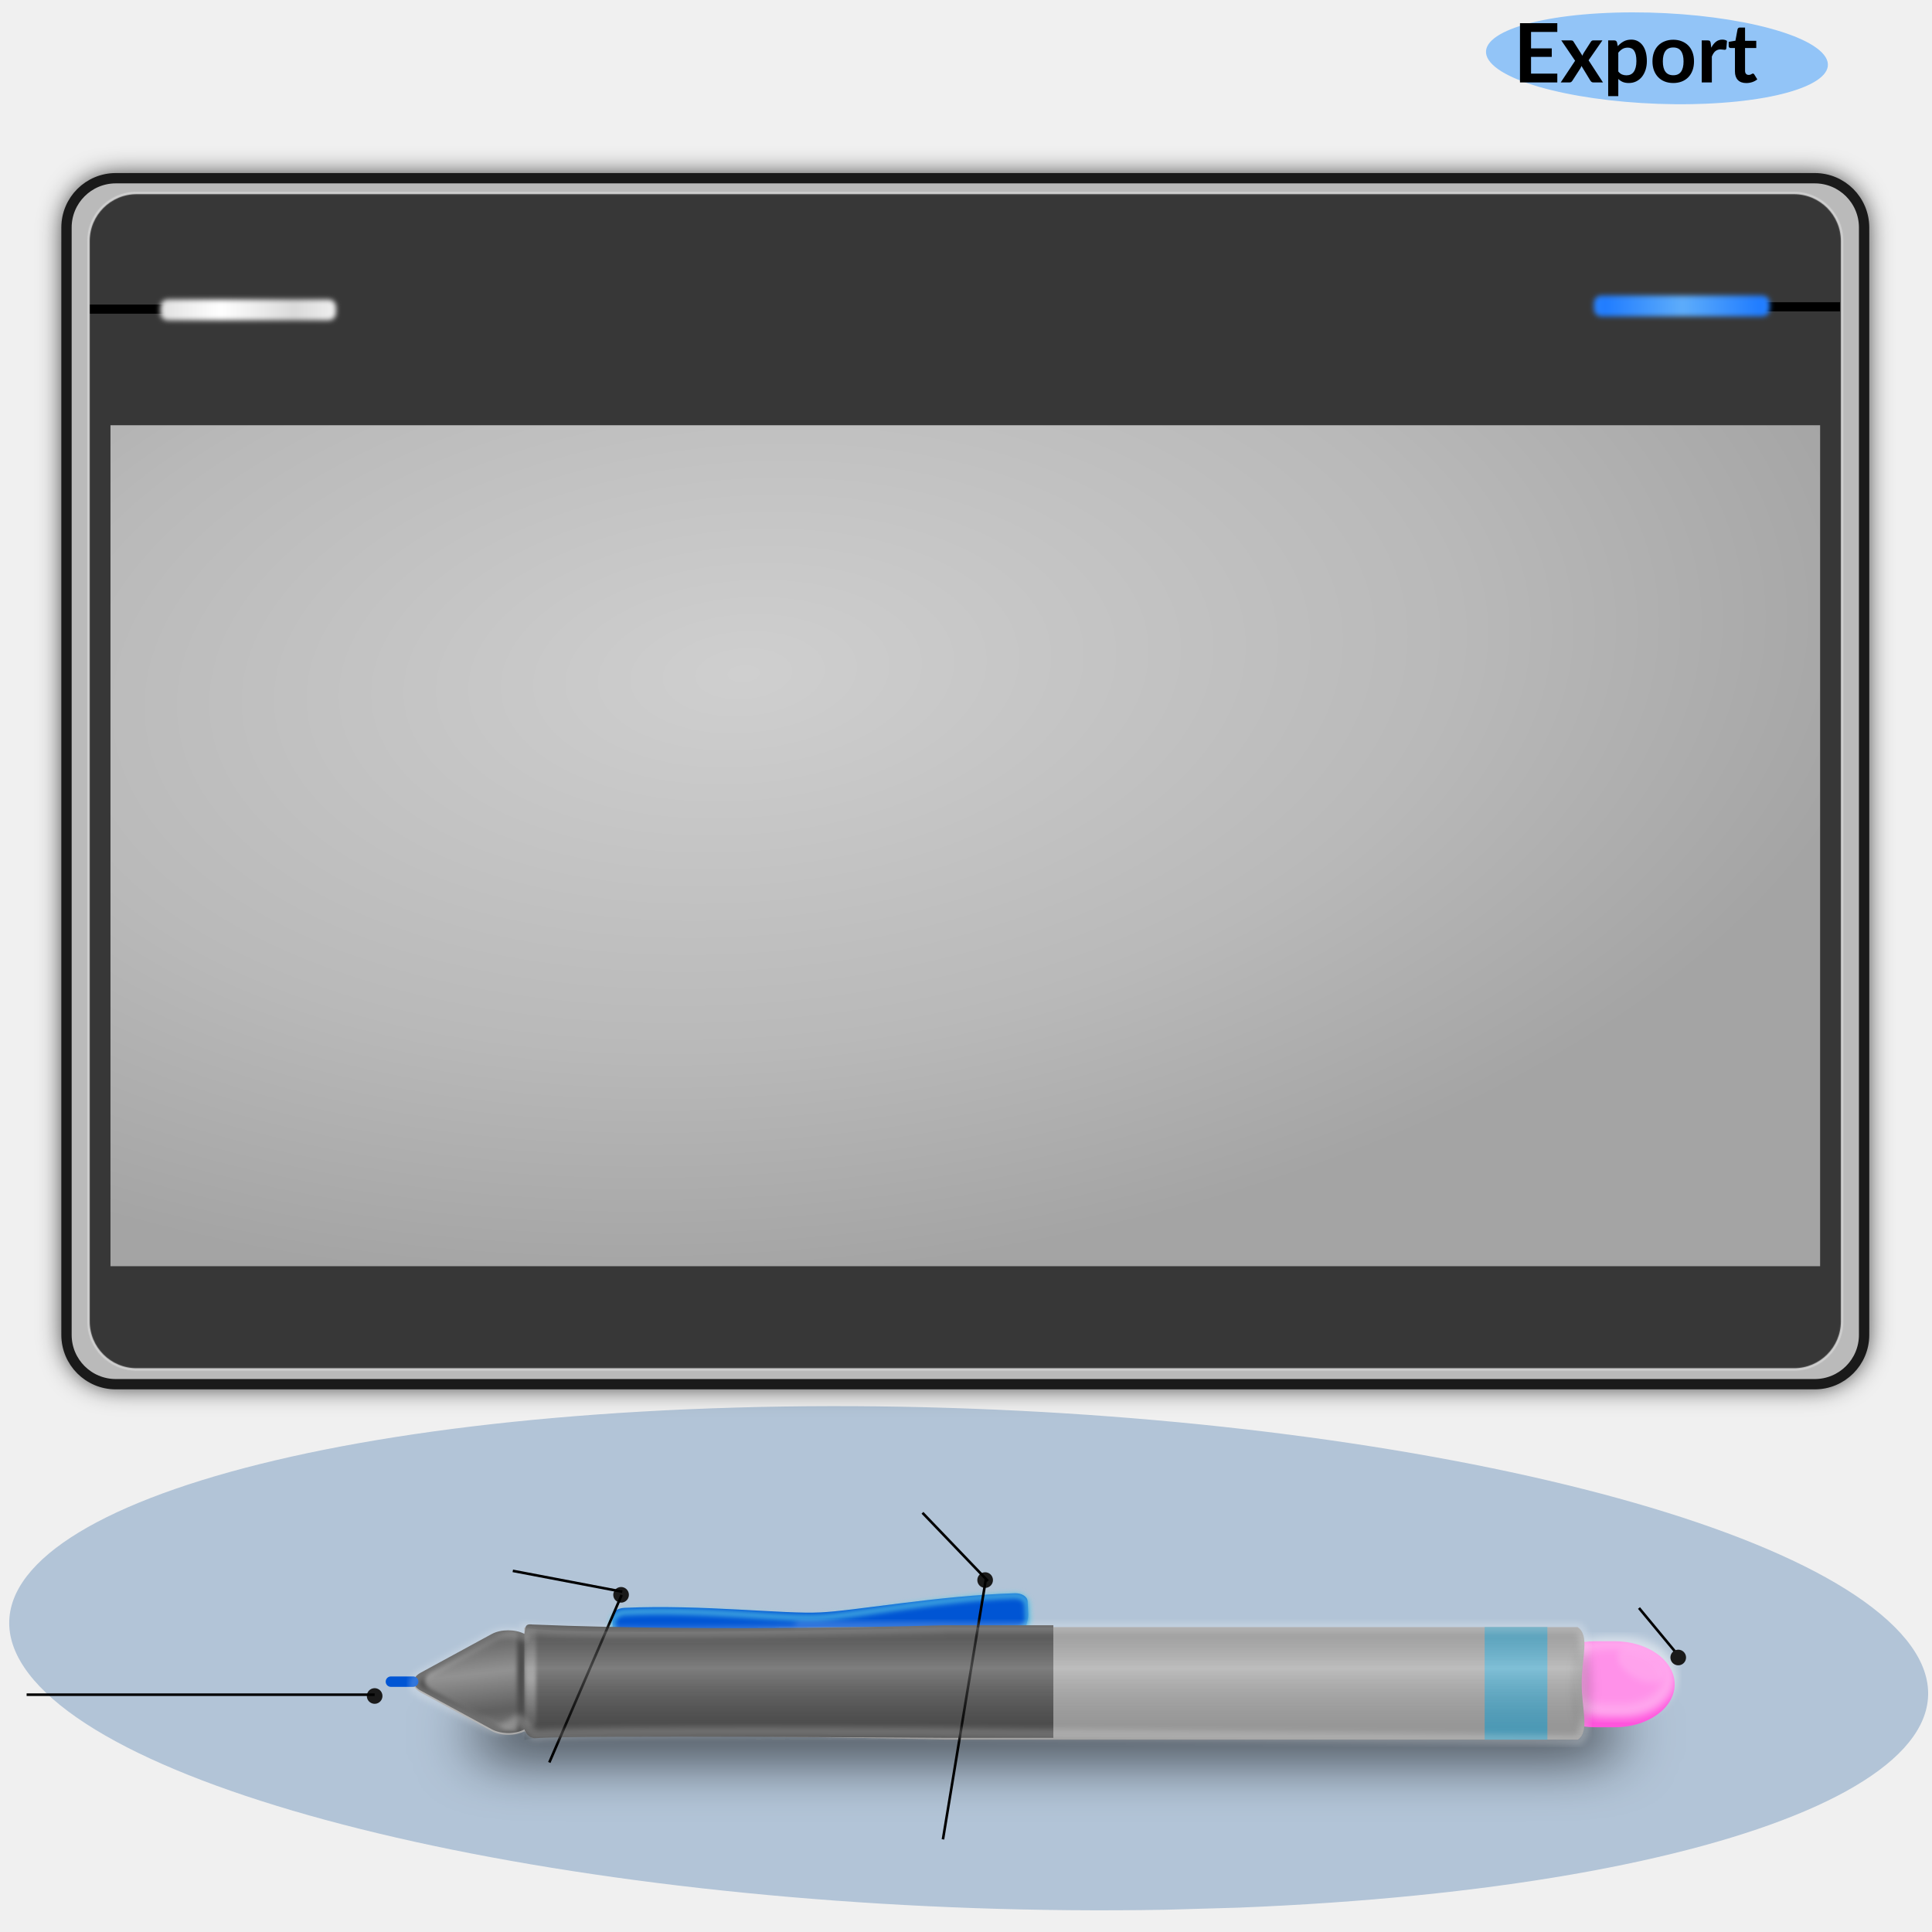
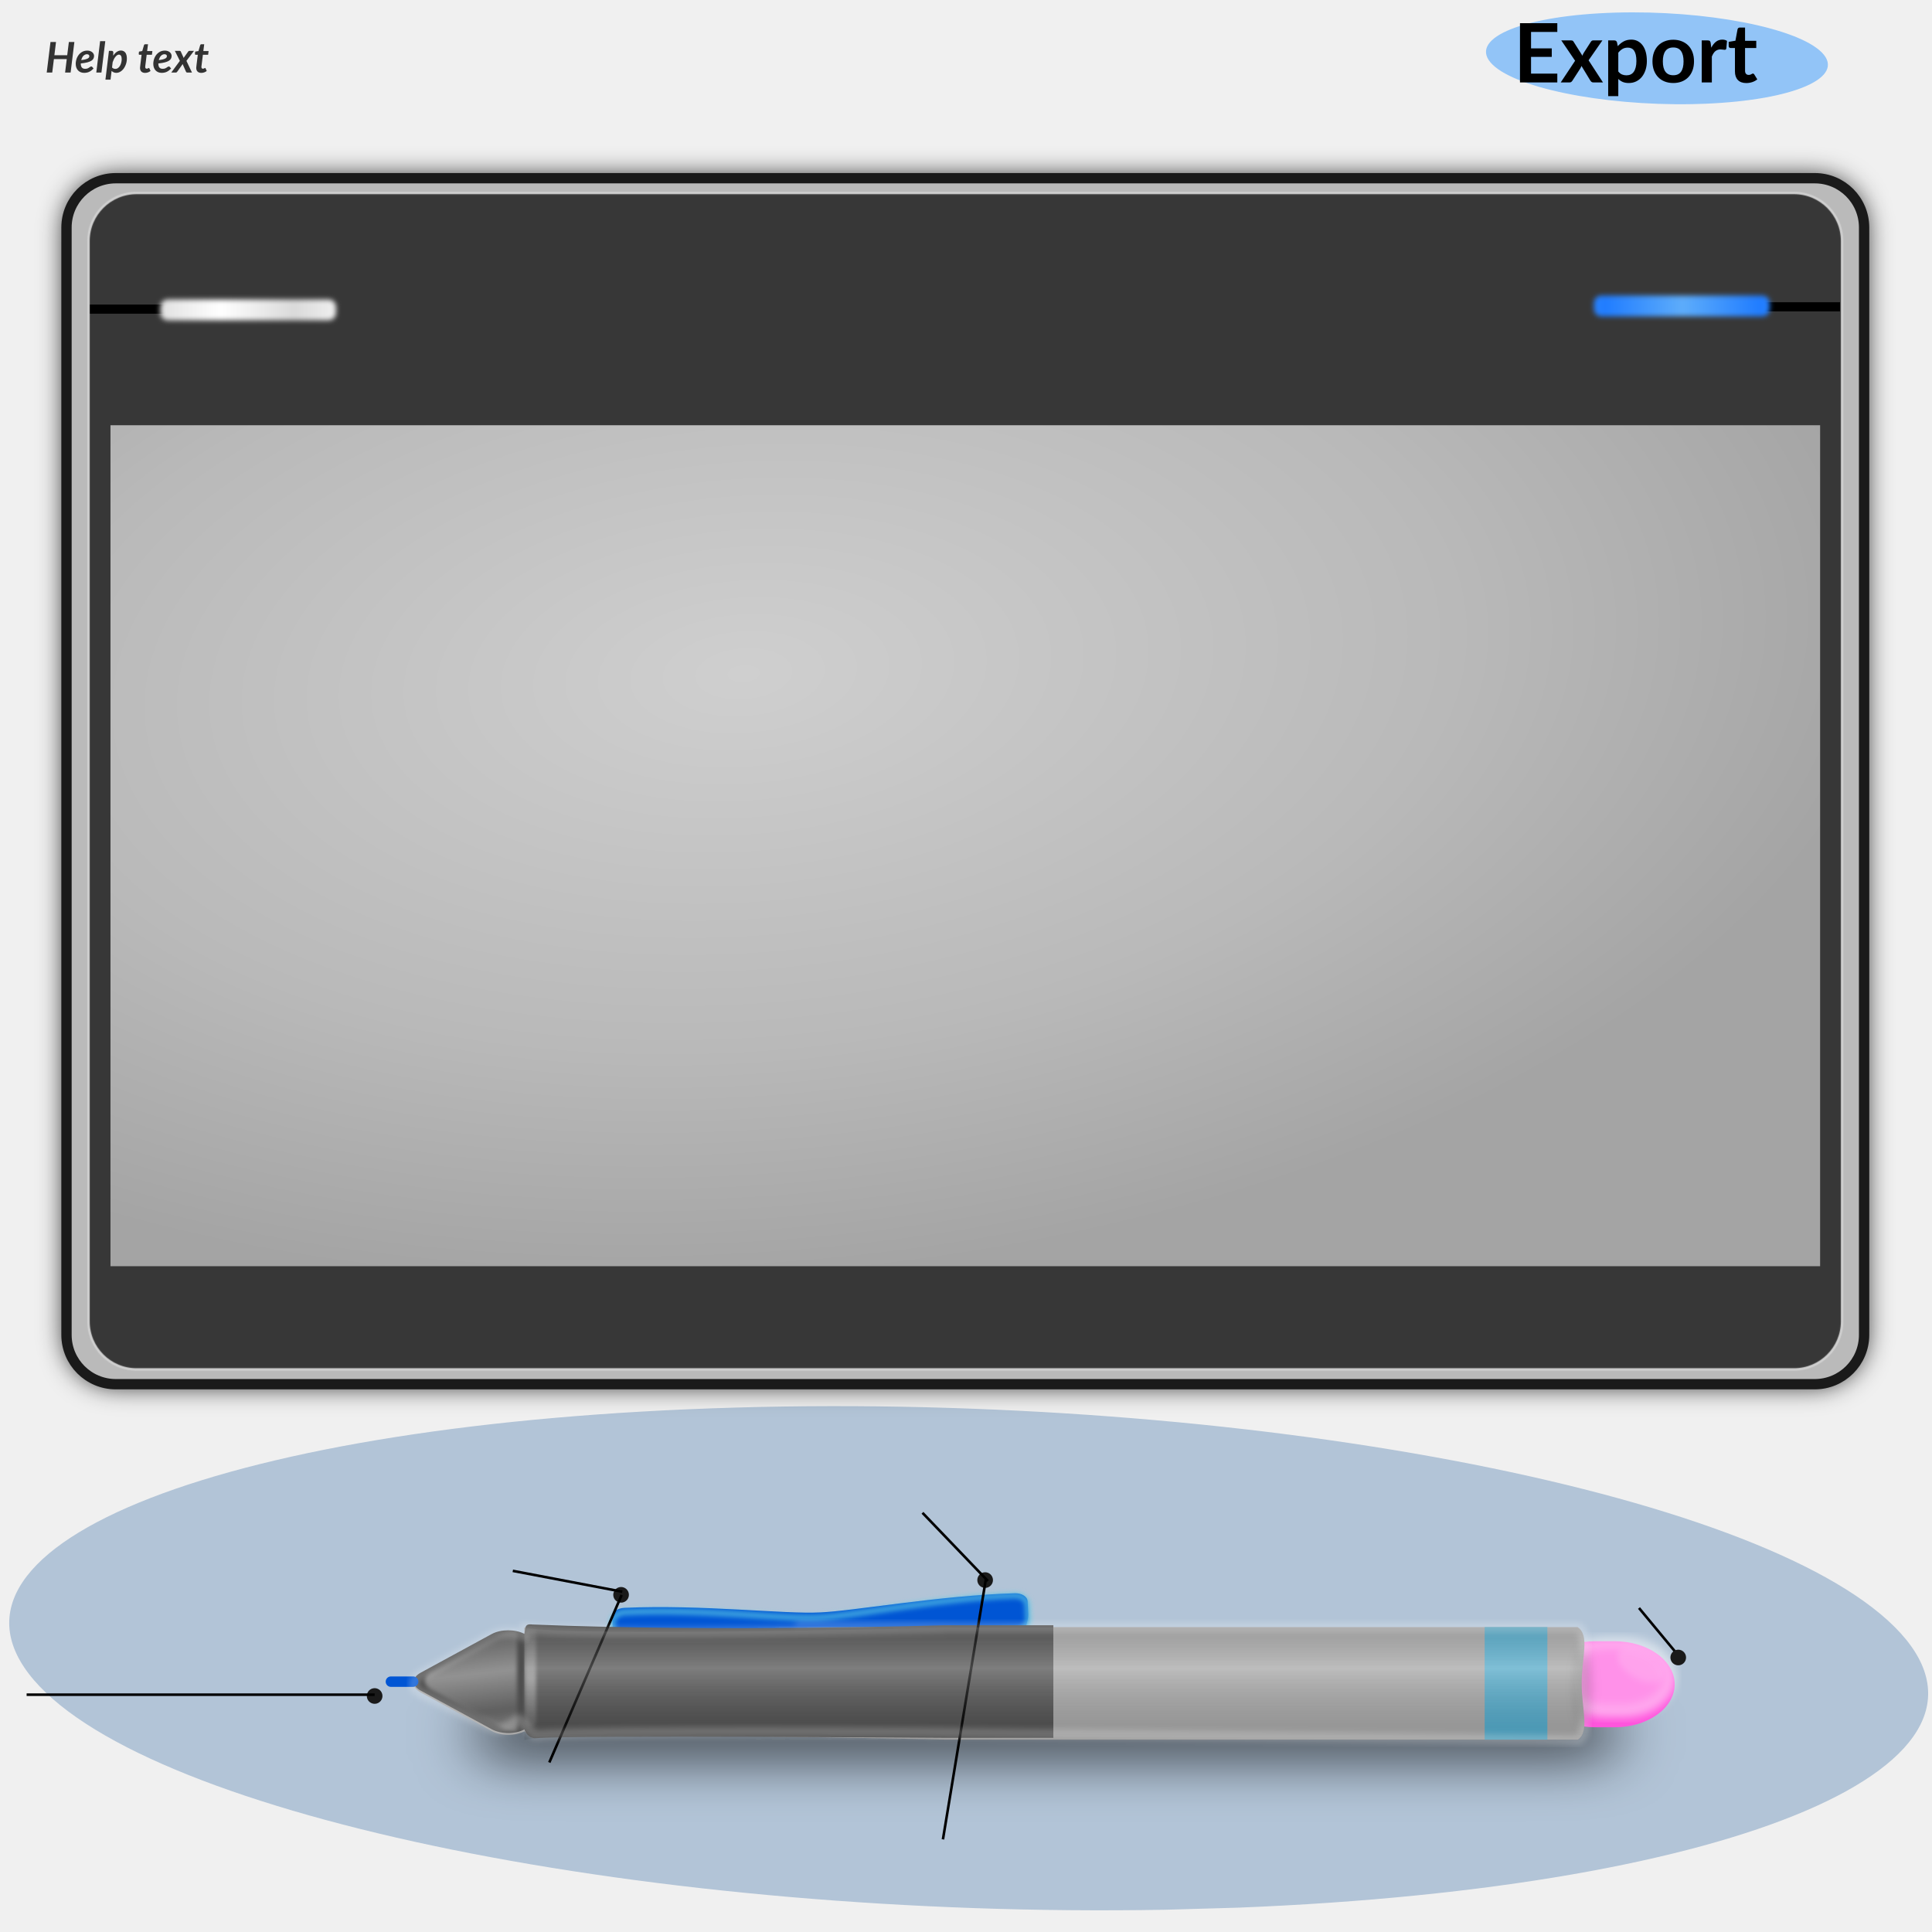
<svg xmlns="http://www.w3.org/2000/svg" xmlns:xlink="http://www.w3.org/1999/xlink" width="800" height="800" viewBox="0 0 800 800" id="svg2" version="1.1">
  <defs id="defs4">
    <linearGradient id="linearGradient4451">
      <stop style="stop-color:#ffffff;stop-opacity:1;" offset="0" id="stop4453" />
      <stop style="stop-color:#ffffff;stop-opacity:0;" offset="1" id="stop4455" />
    </linearGradient>
    <linearGradient id="linearGradient4398">
      <stop style="stop-color:#ffffff;stop-opacity:0.234" offset="0" id="stop4400" />
      <stop style="stop-color:#ffffff;stop-opacity:0.929" offset="1" id="stop4402" />
    </linearGradient>
    <linearGradient id="linearGradient4314">
      <stop id="stop4334" offset="0" style="stop-color:#ffffff;stop-opacity:1" />
      <stop id="stop4336" offset="1" style="stop-color:#dadada;stop-opacity:1" />
    </linearGradient>
    <linearGradient id="linearGradient4338">
      <stop style="stop-color:#5dacfb;stop-opacity:1" offset="0" id="stop4316" />
      <stop style="stop-color:#207cff;stop-opacity:1" offset="1" id="stop4318" />
    </linearGradient>
    <linearGradient id="linearGradient4431">
      <stop style="stop-color:#cfcfcf;stop-opacity:1" offset="0" id="stop4433" />
      <stop id="stop4255" offset="0.614" style="stop-color:#b9b9b9;stop-opacity:1;" />
      <stop style="stop-color:#a4a4a4;stop-opacity:1" offset="1" id="stop4435" />
    </linearGradient>
    <linearGradient id="linearGradient4429">
      <stop style="stop-color:#ffffff;stop-opacity:1" offset="0" id="stop4417" />
      <stop style="stop-color:#ffffff;stop-opacity:0" offset="1" id="stop4419" />
    </linearGradient>
    <linearGradient id="linearGradient4407">
      <stop style="stop-color:#ffffff;stop-opacity:0.655" offset="0" id="stop4409" />
      <stop style="stop-color:#000000;stop-opacity:0.196" offset="1" id="stop4411" />
    </linearGradient>
    <linearGradient xlink:href="#linearGradient4398" id="linearGradient4405" x1="202.055" y1="1003.105" x2="203.726" y2="1018.145" gradientUnits="userSpaceOnUse" spreadMethod="reflect" gradientTransform="matrix(1.068605,0,0,1.068605,-15.73348,-143.0534)" />
    <radialGradient xlink:href="#linearGradient4429" id="radialGradient4421" cx="652.5" cy="931.091" fx="652.5" fy="931.091" r="12.357" gradientTransform="matrix(1.297488,0.1281389,-0.1065253,1.211923,-69.90062,-118.5105)" gradientUnits="userSpaceOnUse" />
    <radialGradient xlink:href="#linearGradient4431" id="radialGradient4439" cx="323.838" cy="455.509" fx="323.838" fy="455.509" r="331.24" gradientTransform="matrix(1.449496,-0.1112213,0.05797032,0.7555008,-187.8531,223.194)" gradientUnits="userSpaceOnUse" />
    <filter style="color-interpolation-filters:sRGB" id="filter4377" x="-0.062" width="1.124" y="-1.954" height="4.909">
      <feGaussianBlur stdDeviation="11.516" id="feGaussianBlur4379" />
    </filter>
    <filter style="color-interpolation-filters:sRGB" id="filter4771" x="-0.006" width="1.012" y="-0.06" height="1.121">
      <feGaussianBlur stdDeviation="1.121" id="feGaussianBlur4773" />
    </filter>
    <filter style="color-interpolation-filters:sRGB" id="filter4304" x="-0.045" width="1.091" y="-0.278" height="1.556">
      <feGaussianBlur stdDeviation="0.936" id="feGaussianBlur4306" />
    </filter>
    <linearGradient xlink:href="#linearGradient4314" id="linearGradient4320" x1="110.639" y1="280.662" x2="139.121" y2="280.662" gradientUnits="userSpaceOnUse" spreadMethod="reflect" />
    <linearGradient xlink:href="#linearGradient4338" id="linearGradient4330" gradientUnits="userSpaceOnUse" spreadMethod="reflect" x1="121.246" y1="281.924" x2="151.243" y2="281.167" />
    <linearGradient xlink:href="#linearGradient4407" id="linearGradient4350" gradientUnits="userSpaceOnUse" gradientTransform="matrix(1.068605,0,0,1.068605,-20.27917,-141.7873)" spreadMethod="reflect" x1="564.27" y1="1015.253" x2="564.27" y2="1045.557" />
    <radialGradient xlink:href="#linearGradient4429" id="radialGradient4352" gradientUnits="userSpaceOnUse" gradientTransform="matrix(1.297488,0.1281389,-0.1065253,1.211923,-69.90062,-133.4315)" cx="652.5" cy="931.091" fx="652.5" fy="931.091" r="12.357" />
    <filter style="color-interpolation-filters:sRGB" id="filter4444" x="-0.052" width="1.104" y="-0.047" height="1.094">
      <feGaussianBlur stdDeviation="0.826" id="feGaussianBlur4446" />
    </filter>
    <linearGradient xlink:href="#linearGradient4451" id="linearGradient4457" x1="218.706" y1="947.433" x2="219.195" y2="922.936" gradientUnits="userSpaceOnUse" spreadMethod="reflect" />
    <filter style="color-interpolation-filters:sRGB" id="filter4507" x="-0.395" width="1.791" y="-0.045" height="1.09">
      <feGaussianBlur stdDeviation="0.749" id="feGaussianBlur4509" />
    </filter>
    <filter style="color-interpolation-filters:sRGB" id="filter4531" x="-0.018" width="1.035" y="-0.141" height="1.281">
      <feGaussianBlur stdDeviation="1.178" id="feGaussianBlur4533" />
    </filter>
    <filter style="color-interpolation-filters:sRGB" id="filter4727" x="-0.097" width="1.194" y="-0.157" height="1.314">
      <feGaussianBlur stdDeviation="2.331" id="feGaussianBlur4729" />
    </filter>
    <filter style="color-interpolation-filters:sRGB" id="filter4877" x="-0.887" width="2.774" y="-0.199" height="1.398">
      <feGaussianBlur stdDeviation="1.452" id="feGaussianBlur4879" />
    </filter>
    <filter style="color-interpolation-filters:sRGB" id="filter5187" x="-0.136" width="1.272" y="-0.183" height="1.366">
      <feGaussianBlur stdDeviation="1.157" id="feGaussianBlur5189" />
    </filter>
    <filter style="color-interpolation-filters:sRGB" id="filter5209" x="-0.018" width="1.036" y="-0.027" height="1.054">
      <feGaussianBlur stdDeviation="5.237" id="feGaussianBlur5211" />
    </filter>
    <filter style="color-interpolation-filters:sRGB" id="filter4260" x="-0.001" width="1.002" y="-0.001" height="1.003">
      <feGaussianBlur stdDeviation="0.303" id="feGaussianBlur4262" />
    </filter>
  </defs>
  <g id="layer1" transform="translate(0,-252.3622)">
    <path transform="matrix(0.9995337,0.03053592,0.08842704,0.9960827,0,0)" d="M 391.179,1035.258 A 397.283,104.078 0 0 1 -70.371,953.9 397.283,104.078 0 0 1 231.07,831.413 397.283,104.078 0 0 1 704.449,907.964 397.283,104.078 0 0 1 421.584,1033.455" id="path5191" style="opacity:1;fill:#8facc9;fill-opacity:0.637;fill-rule:nonzero;stroke:none;stroke-width:1.5;stroke-linecap:round;stroke-linejoin:round;stroke-miterlimit:4;stroke-dasharray:none;stroke-dashoffset:0;stroke-opacity:1" />
    <path style="opacity:1;fill:#5dacfb;fill-opacity:0.637;fill-rule:nonzero;stroke:none;stroke-width:1.5;stroke-linecap:round;stroke-linejoin:round;stroke-miterlimit:4;stroke-dasharray:none;stroke-dashoffset:0;stroke-opacity:1" id="path4340" d="m 677.134,275.367 a 70.792,18.963 0 0 1 -82.243,-14.823 70.792,18.963 0 0 1 53.714,-22.317 70.792,18.963 0 0 1 84.351,13.947 70.792,18.963 0 0 1 -50.404,22.864" transform="matrix(0.9995123,0.03122797,0.08648036,0.9962536,0,0)" />
    <rect rx="19.104" ry="19.104" y="348.076" x="51.429" height="467.312" width="696.559" id="rect4205" style="opacity:1;fill:#000000;fill-opacity:1;stroke:none;stroke-width:4;stroke-linecap:round;stroke-linejoin:round;stroke-miterlimit:4;stroke-dasharray:none;stroke-dashoffset:0;stroke-opacity:1;filter:url(#filter5209)" transform="matrix(1.068605,0,0,1.068605,-27.42203,-45.79949)" />
    <rect style="opacity:1;fill:#bababa;fill-opacity:1;stroke:#1a1a1a;stroke-width:4.274;stroke-linecap:round;stroke-linejoin:round;stroke-miterlimit:4;stroke-dasharray:none;stroke-dashoffset:0;stroke-opacity:1" id="rect4136" width="744.347" height="499.372" x="27.535" y="326.157" ry="20.415" rx="20.415" />
    <rect rx="19.916" ry="19.916" y="332.267" x="36.642" height="487.152" width="726.133" id="rect4138" style="opacity:1;fill:#373737;fill-opacity:1;stroke:#d0d0d0;stroke-width:1;stroke-linecap:round;stroke-linejoin:round;stroke-miterlimit:4;stroke-dasharray:none;stroke-dashoffset:0;stroke-opacity:1;filter:url(#filter4260)" />
    <rect style="opacity:1;fill:url(#radialGradient4439);fill-opacity:1;stroke:none;stroke-width:3.902;stroke-linecap:round;stroke-linejoin:round;stroke-miterlimit:4;stroke-dasharray:none;stroke-dashoffset:0;stroke-opacity:1" id="rect4140" width="707.929" height="348.233" x="45.744" y="428.441" ry="0" rx="0" />
    <path id="path4535" d="m 258.488,918.14 c 32.342,-1.444 66.293,2.671 81.11,1.883 13.236,-0.495 49.334,-6.998 80.621,-7.935 2.835,-0.085 5.194,1.373 5.29,3.316 l 0.276,5.546 c 0.097,1.943 -2.105,10.498 -4.941,10.485 l -161.73,-0.734 c -2.836,-0.013 -5.194,-1.373 -5.29,-3.316 l -0.276,-5.546 c -0.097,-1.943 2.108,-3.573 4.941,-3.699 z" style="opacity:1;fill:#0055d4;fill-opacity:1;stroke:none;stroke-width:1.5;stroke-linecap:round;stroke-linejoin:round;stroke-miterlimit:4;stroke-dasharray:none;stroke-dashoffset:0;stroke-opacity:1" />
    <rect style="opacity:0.96;fill:#000000;fill-opacity:1;fill-rule:nonzero;stroke:none;stroke-width:4;stroke-linecap:round;stroke-linejoin:round;stroke-miterlimit:4;stroke-dasharray:none;stroke-dashoffset:0;stroke-opacity:1;filter:url(#filter4377)" id="rect4351" width="446.487" height="14.142" x="201.02" y="943.278" rx="19.104" ry="14.142" transform="matrix(1.068605,0,0,1.068605,-20.27917,-45.79949)" />
    <rect style="opacity:1;fill:#ff55dd;fill-opacity:1;stroke:none;stroke-width:4;stroke-linecap:round;stroke-linejoin:round;stroke-miterlimit:4;stroke-dasharray:none;stroke-dashoffset:0;stroke-opacity:1" id="rect4167" width="57.638" height="35.622" x="635.816" y="931.968" rx="24.82" ry="24.82" />
    <path style="opacity:1;fill:#0055d4;fill-opacity:1;stroke:#5ecee6;stroke-width:1.5;stroke-linecap:round;stroke-linejoin:round;stroke-miterlimit:4;stroke-dasharray:none;stroke-dashoffset:0;stroke-opacity:1;filter:url(#filter4531)" d="m 260.87,904.595 c 30.265,-1.559 62.036,2.884 75.902,2.032 12.386,-0.535 46.167,-7.554 75.445,-8.564 2.653,-0.092 4.86,1.482 4.951,3.58 l 0.258,5.986 c 0.091,2.098 -1.972,3.878 -4.624,3.993 l -151.347,6.532 c -2.652,0.115 -4.86,-1.482 -4.951,-3.58 l -0.258,-5.986 c -0.091,-2.098 1.973,-3.856 4.624,-3.993 z" id="rect4182" transform="matrix(1.068605,0,0,1.068605,-20.27917,-46.69235)" />
+ 
{{{BUTTONS}}}
    <path style="opacity:1;fill:#1a1a1a;fill-opacity:1;stroke:none;stroke-width:4;stroke-linecap:round;stroke-linejoin:round;stroke-miterlimit:4;stroke-dasharray:none;stroke-dashoffset:0;stroke-opacity:1" id="path4245" d="m 155.722,957.82 a 3.238,3.238 0 0 1 -3.762,-2.531 3.238,3.238 0 0 1 2.457,-3.811 3.238,3.238 0 0 1 3.859,2.382 3.238,3.238 0 0 1 -2.306,3.905" />
    <path style="fill:none;fill-rule:evenodd;stroke:#000000;stroke-width:1.069px;stroke-linecap:butt;stroke-linejoin:miter;stroke-opacity:1" d="m 11.025,954.096 144.107,0" id="path4247" />
    <path style="opacity:1;fill:#1a1a1a;fill-opacity:1;stroke:none;stroke-width:4;stroke-linecap:round;stroke-linejoin:round;stroke-miterlimit:4;stroke-dasharray:none;stroke-dashoffset:0;stroke-opacity:1" id="path4245-8" d="m 257.767,915.929 a 3.238,3.238 0 0 1 -3.762,-2.531 3.238,3.238 0 0 1 2.457,-3.811 3.238,3.238 0 0 1 3.859,2.382 3.238,3.238 0 0 1 -2.306,3.905" />
    <path d="m 408.516,909.822 a 3.238,3.238 0 0 1 -3.762,-2.531 3.238,3.238 0 0 1 2.457,-3.811 3.238,3.238 0 0 1 3.859,2.382 3.238,3.238 0 0 1 -2.306,3.905" id="path4268" style="opacity:1;fill:#1a1a1a;fill-opacity:1;stroke:none;stroke-width:4;stroke-linecap:round;stroke-linejoin:round;stroke-miterlimit:4;stroke-dasharray:none;stroke-dashoffset:0;stroke-opacity:1" />
    <path style="fill:none;fill-rule:evenodd;stroke:#000000;stroke-width:1.069px;stroke-linecap:butt;stroke-linejoin:miter;stroke-opacity:1" d="m 678.667,918.204 17.001,20.51" id="path4272" />
    <path style="fill:none;fill-rule:evenodd;stroke:#000000;stroke-width:1.069px;stroke-linecap:butt;stroke-linejoin:miter;stroke-opacity:1" d="m 409.071,907.02 -27.097,-28.242" id="path4276" />
    <path style="fill:none;fill-rule:evenodd;stroke:#000000;stroke-width:1.069px;stroke-linecap:butt;stroke-linejoin:miter;stroke-opacity:1" d="M 257.68,911.458 212.343,902.822" id="path4280" />
    <rect ry="24.82" rx="24.82" y="931.462" x="635.816" height="35.622" width="57.638" id="rect4549" style="opacity:0.495;fill:#ffffff;fill-opacity:0.713;stroke:#ffffff;stroke-width:6.65;stroke-linecap:round;stroke-linejoin:round;stroke-miterlimit:4;stroke-dasharray:none;stroke-dashoffset:0;stroke-opacity:1;filter:url(#filter4727)" transform="matrix(0.7926794,0,0,0.7926794,141.8996,194.304)" />
    <path style="opacity:1;fill:#1a1a1a;fill-opacity:1;stroke:none;stroke-width:4;stroke-linecap:round;stroke-linejoin:round;stroke-miterlimit:4;stroke-dasharray:none;stroke-dashoffset:0;stroke-opacity:1" id="path4270" d="m 695.513,941.881 a 3.238,3.238 0 0 1 -3.762,-2.531 3.238,3.238 0 0 1 2.457,-3.811 3.238,3.238 0 0 1 3.859,2.382 3.238,3.238 0 0 1 -2.306,3.905" />
    <g id="g4308" transform="matrix(1.068605,0,0,1.068605,-20.27917,-141.974)">
      <path style="opacity:1;fill:#a4a4a4;fill-opacity:1;stroke:none;stroke-width:4;stroke-linecap:round;stroke-linejoin:round;stroke-miterlimit:4;stroke-dasharray:none;stroke-dashoffset:0;stroke-opacity:1" d="m 385.204,999.5 c 0,0 -163.023,0.146 -0.445,0.146 0,0 -143.763,3.343 -162.577,0 l 0,3.201 c -3.547,-1.861 -9.155,-1.843 -12.654,0.061 l -27.541,14.982 c -3.54,1.925 -3.54,5.024 0,6.949 l 27.541,14.982 c 3.5,1.904 9.107,1.921 12.654,0.06 l 3.05,2.449 c 19.584,-2.242 159.528,0.752 159.528,0.752 -165.939,-0.383 0.131,0.043 0.131,0.043 l 245.55,0 c 4.602,-3.289 1.41,-11.767 1.41,-21.762 0,-10.101 3.261,-18.653 -1.559,-21.865 z" id="path4301" />
      <path id="path4296" transform="translate(0,252.3622)" d="m 594.285,747.139 0,43.627 24.287,0 0,-43.627 -24.287,0 z" style="opacity:1;fill:#4fa7c7;fill-opacity:1;stroke:none;stroke-width:4;stroke-linecap:round;stroke-linejoin:round;stroke-miterlimit:4;stroke-dasharray:none;stroke-dashoffset:0;stroke-opacity:1" />
      <path id="path4303" d="m 385.205,998.787 c 0,0 -87.954,2.713 -159.928,-0.281 -3.225,-0.435 -2.598,1.455 -3.095,3.629 -3.547,-1.861 -9.155,-1.843 -12.654,0.061 l -27.541,14.982 c -3.54,1.925 -3.54,5.024 0,6.949 l 27.541,14.982 c 3.5,1.904 9.107,1.922 12.654,0.061 0.85,2.326 2.638,3.54 4.513,3.389 15.103,-1.212 158.196,-0.145 158.196,-0.145 l 42.252,0 0,-43.627 -41.938,0 z m -165.257,2.866 c -30.95,3.848 -4.78,11.449 0,0 z" style="opacity:1;fill:#4d4d4d;fill-opacity:1;stroke:none;stroke-width:4;stroke-linecap:round;stroke-linejoin:round;stroke-miterlimit:4;stroke-dasharray:none;stroke-dashoffset:0;stroke-opacity:1" />
    </g>
    <rect style="opacity:1;fill:#0055d4;fill-opacity:1;stroke:none;stroke-width:4;stroke-linecap:round;stroke-linejoin:round;stroke-miterlimit:4;stroke-dasharray:none;stroke-dashoffset:0;stroke-opacity:1" id="rect4180" width="13.533" height="4.318" x="159.709" y="946.54" rx="2.159" ry="2.159" wakey="" />
    <path style="fill:none;fill-rule:evenodd;stroke:#000000;stroke-width:1.069px;stroke-linecap:butt;stroke-linejoin:miter;stroke-opacity:1" d="m 227.456,982.162 29.955,-69.355" id="path4290" />
    <path style="fill:none;fill-rule:evenodd;stroke:#000000;stroke-width:1.069px;stroke-linecap:butt;stroke-linejoin:miter;stroke-opacity:1" d="m 408.264,906.061 -17.811,107.945" id="path4294" />
    <path style="opacity:0.418;fill:url(#linearGradient4405);fill-opacity:1;stroke:none;stroke-width:4;stroke-linecap:round;stroke-linejoin:round;stroke-miterlimit:4;stroke-dasharray:none;stroke-dashoffset:0;stroke-opacity:1;filter:url(#filter4444)" d="m 214.112,969.559 0,-42.352 c -2.16,0.109 -4.282,0.549 -5.943,1.453 l -29.43,16.01 c -3.783,2.058 -3.783,5.368 0,7.426 l 29.43,16.01 c 1.661,0.904 3.783,1.344 5.943,1.453 z" id="path4393" />
    <path d="m 679.986,1107.577 a 13.496,14.306 0 0 1 -15.68,-11.183 13.496,14.306 0 0 1 10.241,-16.837 13.496,14.306 0 0 1 16.082,10.522 13.496,14.306 0 0 1 -9.609,17.25" id="path4413" style="opacity:0.418;fill:url(#radialGradient4421);fill-opacity:1;fill-rule:nonzero;stroke:none;stroke-width:4;stroke-linecap:round;stroke-linejoin:round;stroke-miterlimit:4;stroke-dasharray:none;stroke-dashoffset:0;stroke-opacity:1" />
    <path id="path4381" d="m 222.182,907.723 0,3.201 c -3.547,-1.861 -9.155,-1.843 -12.654,0.061 l -27.541,14.982 c -3.54,1.925 -3.54,5.024 0,6.949 l 27.541,14.982 c 3.5,1.904 9.107,1.921 12.654,0.06 l 0,3.201 c 453.854,-64.913 573.866,29.689 0,-43.437 z" style="opacity:0.204;fill:none;fill-opacity:1;stroke:#ffffff;stroke-width:4;stroke-linecap:round;stroke-linejoin:round;stroke-miterlimit:4;stroke-dasharray:none;stroke-dashoffset:0;stroke-opacity:1;filter:url(#filter4771)" transform="matrix(1.068605,0,0,1.068605,-20.27917,103.6693)" />
-     <text xml:space="preserve" style="font-style:normal;font-weight:normal;font-size:33.902px;line-height:125%;font-family:Lato;letter-spacing:0px;word-spacing:0px;fill:#000000;fill-opacity:1;stroke:none;stroke-width:1px;stroke-linecap:butt;stroke-linejoin:miter;stroke-opacity:1" x="626.659" y="286.488" id="text4443">
+     <text xml:space="preserve" style="font-style:normal;font-weight:normal;font-size:33.902px;line-height:125%;font-family:Lato;letter-spacing:0px;word-spacing:0px;fill:#000000;fill-opacity:1;stroke:none;stroke-width:1px;stroke-linecap:butt;stroke-linejoin:miter;stroke-opacity:1" x="626.659" y="286.488" id="export_button">
      <tspan id="tspan4445" x="626.659" y="286.488" style="font-style:normal;font-variant:normal;font-weight:bold;font-stretch:normal;font-family:Lato;-inkscape-font-specification:'Lato Bold'">Export</tspan>
    </text>
    <g id="g4309" transform="matrix(1.068605,0,0,1.068605,-26.9756,80.77967)">
      <rect ry="0" rx="0" y="278.585" x="60.104" height="3.536" width="49.497" id="rect4216" style="opacity:1;fill:#000000;fill-opacity:1;fill-rule:nonzero;stroke:none;stroke-width:1.5;stroke-linecap:round;stroke-linejoin:round;stroke-miterlimit:4;stroke-dasharray:none;stroke-dashoffset:0;stroke-opacity:1" />
      <rect style="opacity:1;fill:url(#linearGradient4320);fill-opacity:1;fill-rule:nonzero;stroke:none;stroke-width:1.5;stroke-linecap:round;stroke-linejoin:round;stroke-miterlimit:4;stroke-dasharray:none;stroke-dashoffset:0;stroke-opacity:1;filter:url(#filter4304)" id="rect4218" width="68.069" height="8.081" x="87.378" y="276.621" rx="2.857" ry="2.857" />
    </g>
    <g transform="matrix(-1.068605,0,0,-1.068605,826.1456,678.9934)" id="g4324">
      <rect style="opacity:1;fill:#000000;fill-opacity:1;fill-rule:nonzero;stroke:none;stroke-width:1.5;stroke-linecap:round;stroke-linejoin:round;stroke-miterlimit:4;stroke-dasharray:none;stroke-dashoffset:0;stroke-opacity:1" id="rect4326" width="49.497" height="3.536" x="60.104" y="278.585" rx="0" ry="0" />
      <rect ry="2.857" rx="2.857" y="276.621" x="87.378" height="8.081" width="68.069" id="rect4328" style="opacity:1;fill:url(#linearGradient4330);fill-opacity:1;fill-rule:nonzero;stroke:none;stroke-width:1.5;stroke-linecap:round;stroke-linejoin:round;stroke-miterlimit:4;stroke-dasharray:none;stroke-dashoffset:0;stroke-opacity:1;filter:url(#filter4304)" />
    </g>
    <path style="opacity:0.418;fill:url(#linearGradient4350);fill-opacity:1;stroke:none;stroke-width:4;stroke-linecap:round;stroke-linejoin:round;stroke-miterlimit:4;stroke-dasharray:none;stroke-dashoffset:0;stroke-opacity:1" d="m 391.352,926.284 c 0,0 -146.129,0.311 -0.475,0.156 0,0 -153.626,3.572 -173.73,0 l 0,3.422 c -0.001,-7e-4 -0.003,-0.001 -0.004,0 l 0,39.578 c 0.001,-6e-4 0.003,0 0.004,0 l 0,3.422 c 21.374,-4.717 173.73,0 173.73,0 -212.97,-0.492 0.139,0.045 0.139,0.045 l 262.396,0 c 4.918,-3.514 1.506,-12.574 1.506,-23.254 0,-10.794 3.486,-19.933 -1.664,-23.365 l -261.902,0 z" id="path4344" />
    <path id="path4346" d="m 679.986,1092.656 a 13.496,14.306 0 0 1 -15.68,-11.183 13.496,14.306 0 0 1 10.241,-16.837 13.496,14.306 0 0 1 16.082,10.522 13.496,14.306 0 0 1 -9.609,17.249" style="opacity:0.418;fill:url(#radialGradient4352);fill-opacity:1;fill-rule:nonzero;stroke:none;stroke-width:4;stroke-linecap:round;stroke-linejoin:round;stroke-miterlimit:4;stroke-dasharray:none;stroke-dashoffset:0;stroke-opacity:1" />
    <path style="opacity:0.204;fill:none;fill-opacity:1;stroke:#ffffff;stroke-width:4;stroke-linecap:round;stroke-linejoin:round;stroke-miterlimit:4;stroke-dasharray:none;stroke-dashoffset:0;stroke-opacity:1;filter:url(#filter4771)" d="m 385.204,907.576 c 28.738,-0.164 -140.257,-0.804 -0.445,0.146 0,0 -143.763,3.343 -162.577,0 l 0,3.201 c -3.547,-1.861 -9.155,-1.843 -12.654,0.061 l -27.541,14.982 c -3.54,1.925 -3.54,5.024 0,6.949 l 28.014,13.565 c 3.5,1.904 6.462,-1.465 10.009,-3.326 0.619,-0.107 5.524,6.142 6.335,6.187 23.074,-2.051 152.979,-1.017 152.979,-1.017 0,0 24.299,0.243 0.131,0.043 l 250.985,2.836 c 4.602,-3.289 1.41,-11.767 1.41,-21.762 0,-10.101 3.261,-18.653 -1.559,-21.865 z" id="path4348" transform="matrix(1.068605,0,0,1.068605,-20.27917,-43.58163)" />
    <rect style="opacity:0.368;fill:url(#linearGradient4457);fill-opacity:1;fill-rule:nonzero;stroke:#000000;stroke-width:1.5;stroke-linecap:round;stroke-linejoin:round;stroke-miterlimit:4;stroke-dasharray:none;stroke-dashoffset:0;stroke-opacity:0;filter:url(#filter4507)" id="rect4449" width="4.546" height="40.154" x="217.435" y="926.851" rx="1.17" ry="2.159" />
    <rect style="opacity:0.172;fill:#000000;fill-opacity:1;fill-rule:nonzero;stroke:none;stroke-width:5.271;stroke-linecap:round;stroke-linejoin:round;stroke-miterlimit:4;stroke-dasharray:none;stroke-dashoffset:0;stroke-opacity:1;filter:url(#filter4877)" id="rect4731" width="3.929" height="17.5" x="655.357" y="941.291" rx="72.139" ry="17.5" transform="matrix(1.535035,0,0,1.762854,-353.3529,-723.6712)" />
    <path style="opacity:0.172;fill:#ffffff;fill-opacity:0.884;fill-rule:nonzero;stroke:none;stroke-width:5.271;stroke-linecap:round;stroke-linejoin:round;stroke-miterlimit:4;stroke-dasharray:none;stroke-dashoffset:0;stroke-opacity:1;filter:url(#filter5187)" id="path4889" d="m 733.381,676.284 a 10.2,5.935 0 0 1 -11.85,-4.639 10.2,5.935 0 0 1 7.739,-6.984 10.2,5.935 0 0 1 12.153,4.365 10.2,5.935 0 0 1 -7.262,7.156" transform="matrix(0.9284767,0.3713907,0,1,0,0)" />
+     <g id="g4274" transform="translate(12.6129,-8.304117)">
+       <text id="text4270" y="290.707" x="6.061" style="font-style:normal;font-weight:normal;font-size:40px;line-height:125%;font-family:Sans;letter-spacing:0px;word-spacing:0px;fill:#333333;fill-opacity:1;stroke:none;stroke-width:1px;stroke-linecap:butt;stroke-linejoin:miter;stroke-opacity:1" xml:space="preserve">
+         <tspan style="font-style:italic;font-variant:normal;font-weight:bold;font-stretch:normal;font-size:17.5px;font-family:Lato;-inkscape-font-specification:Lato;fill:#333333" y="290.707" x="6.061" id="help_text">Help text</tspan>
+       </text>
+     </g>
  </g>
</svg>
